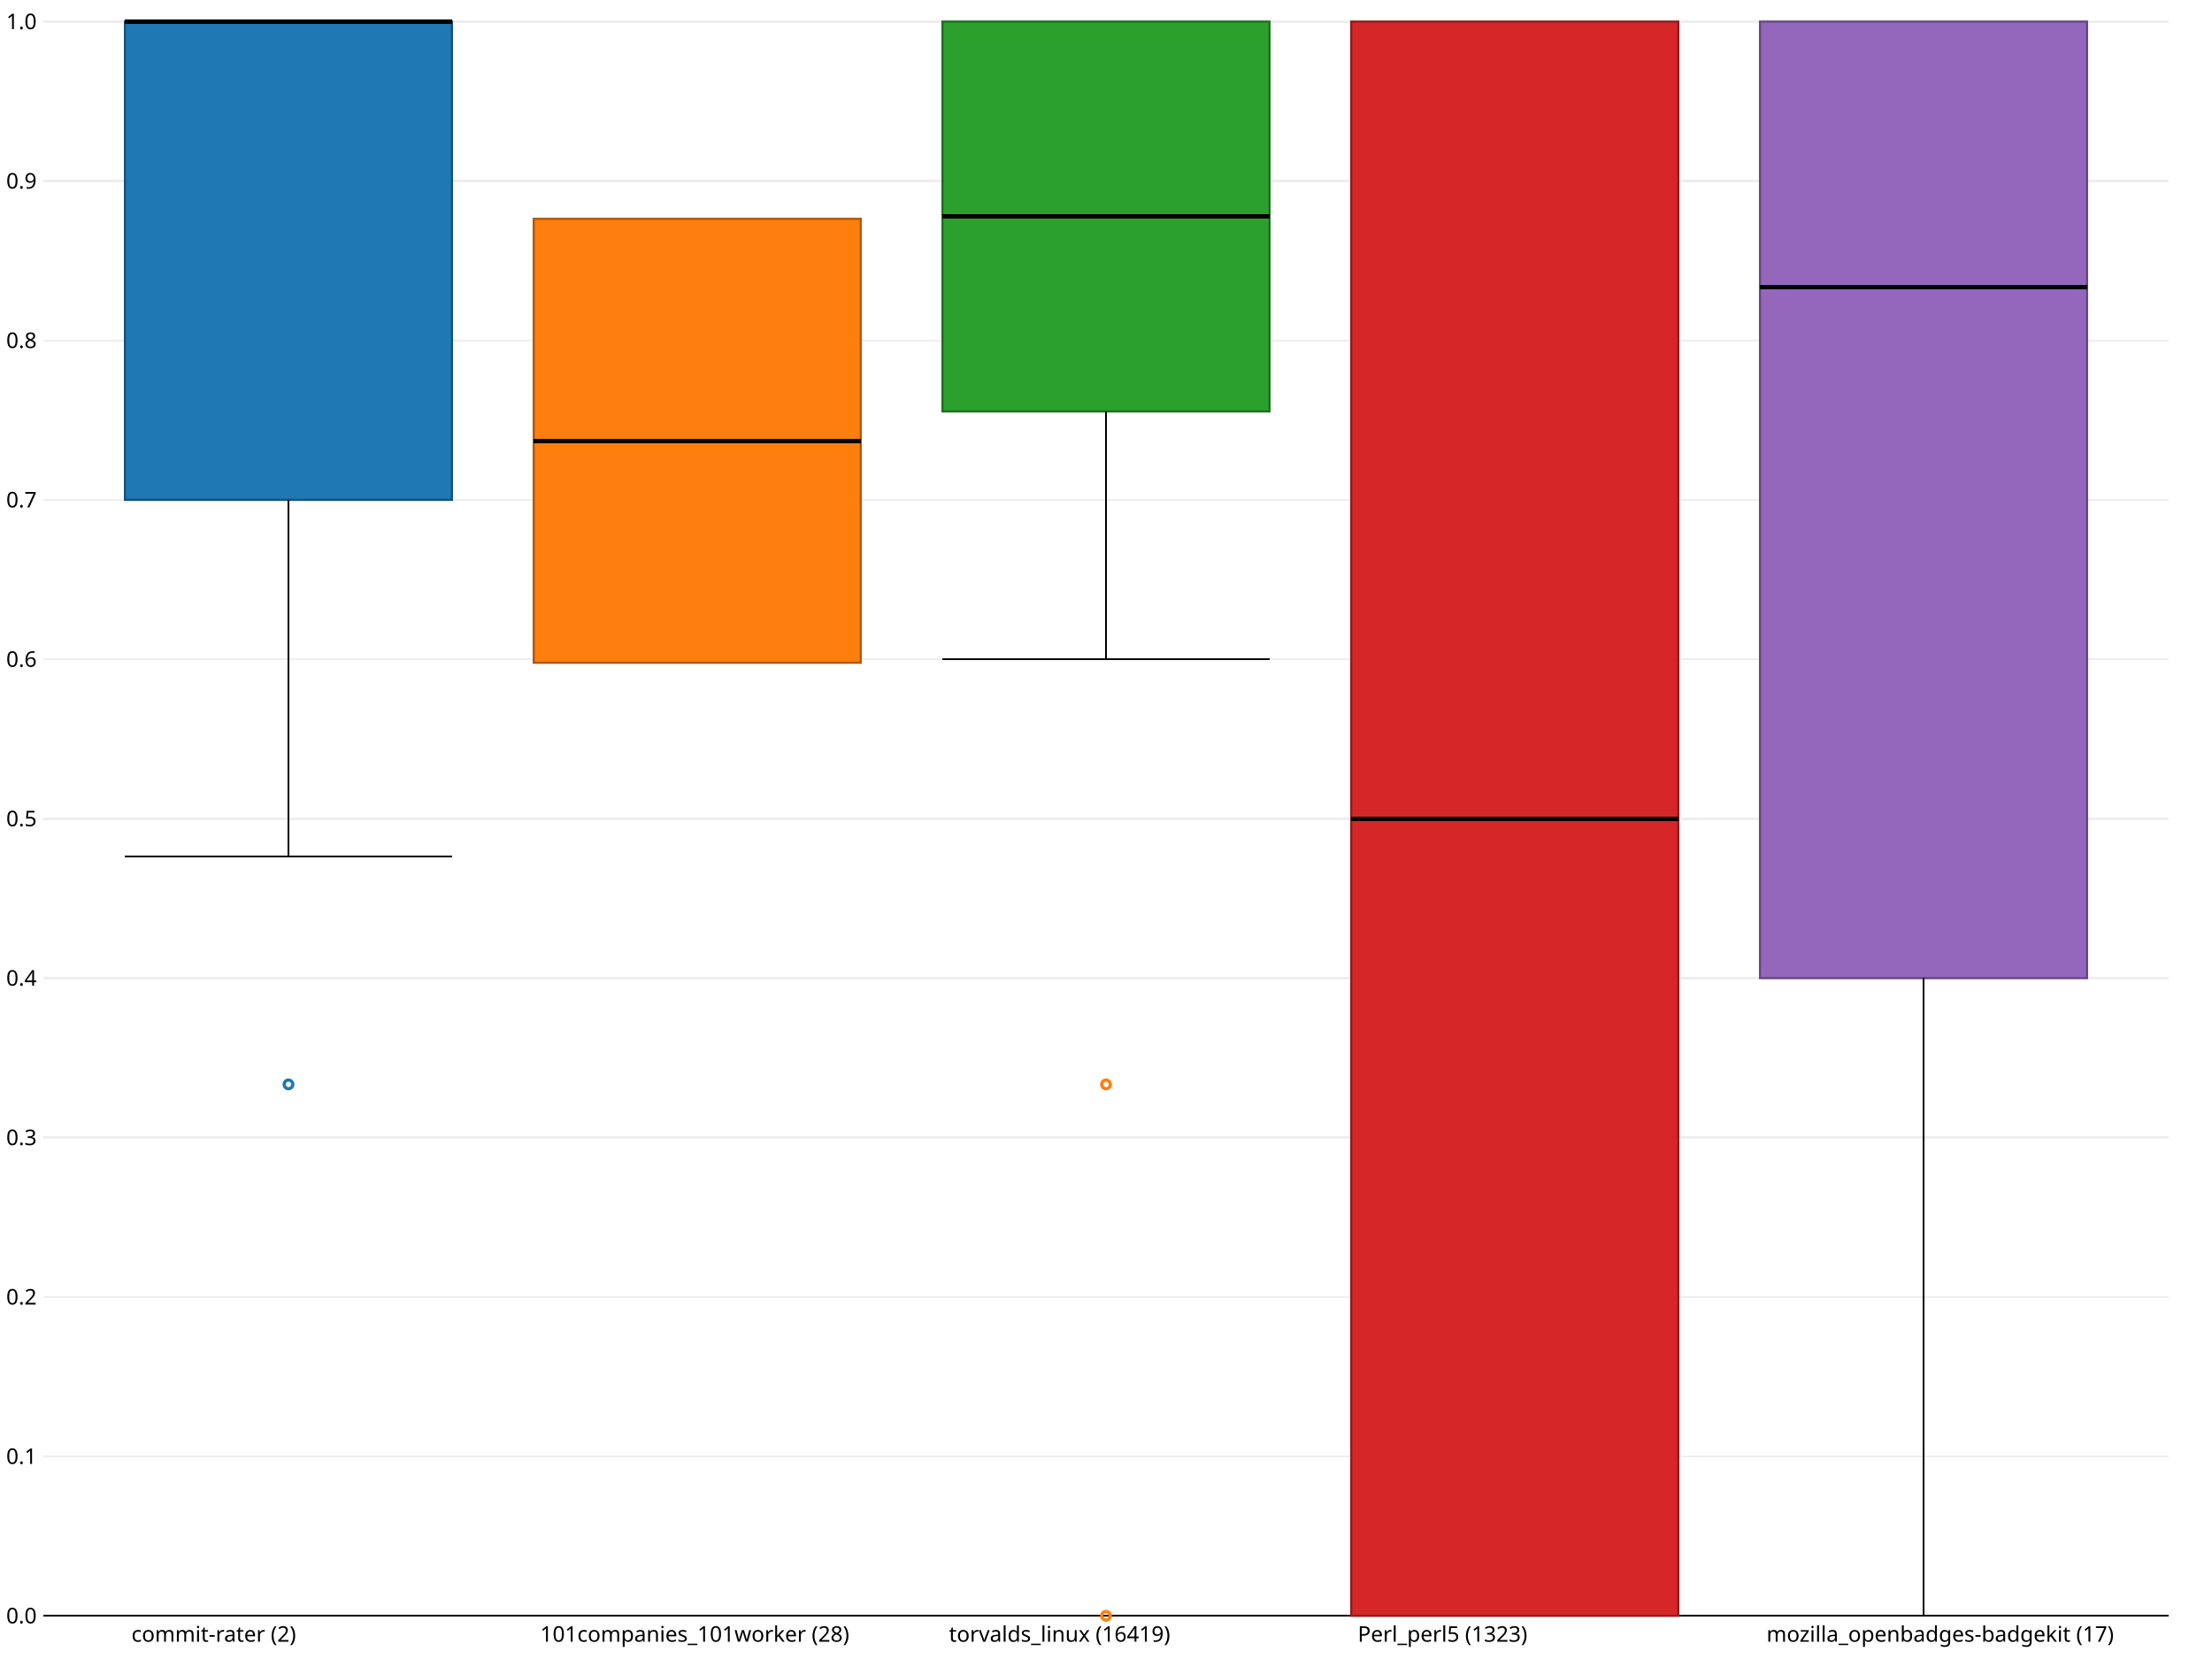
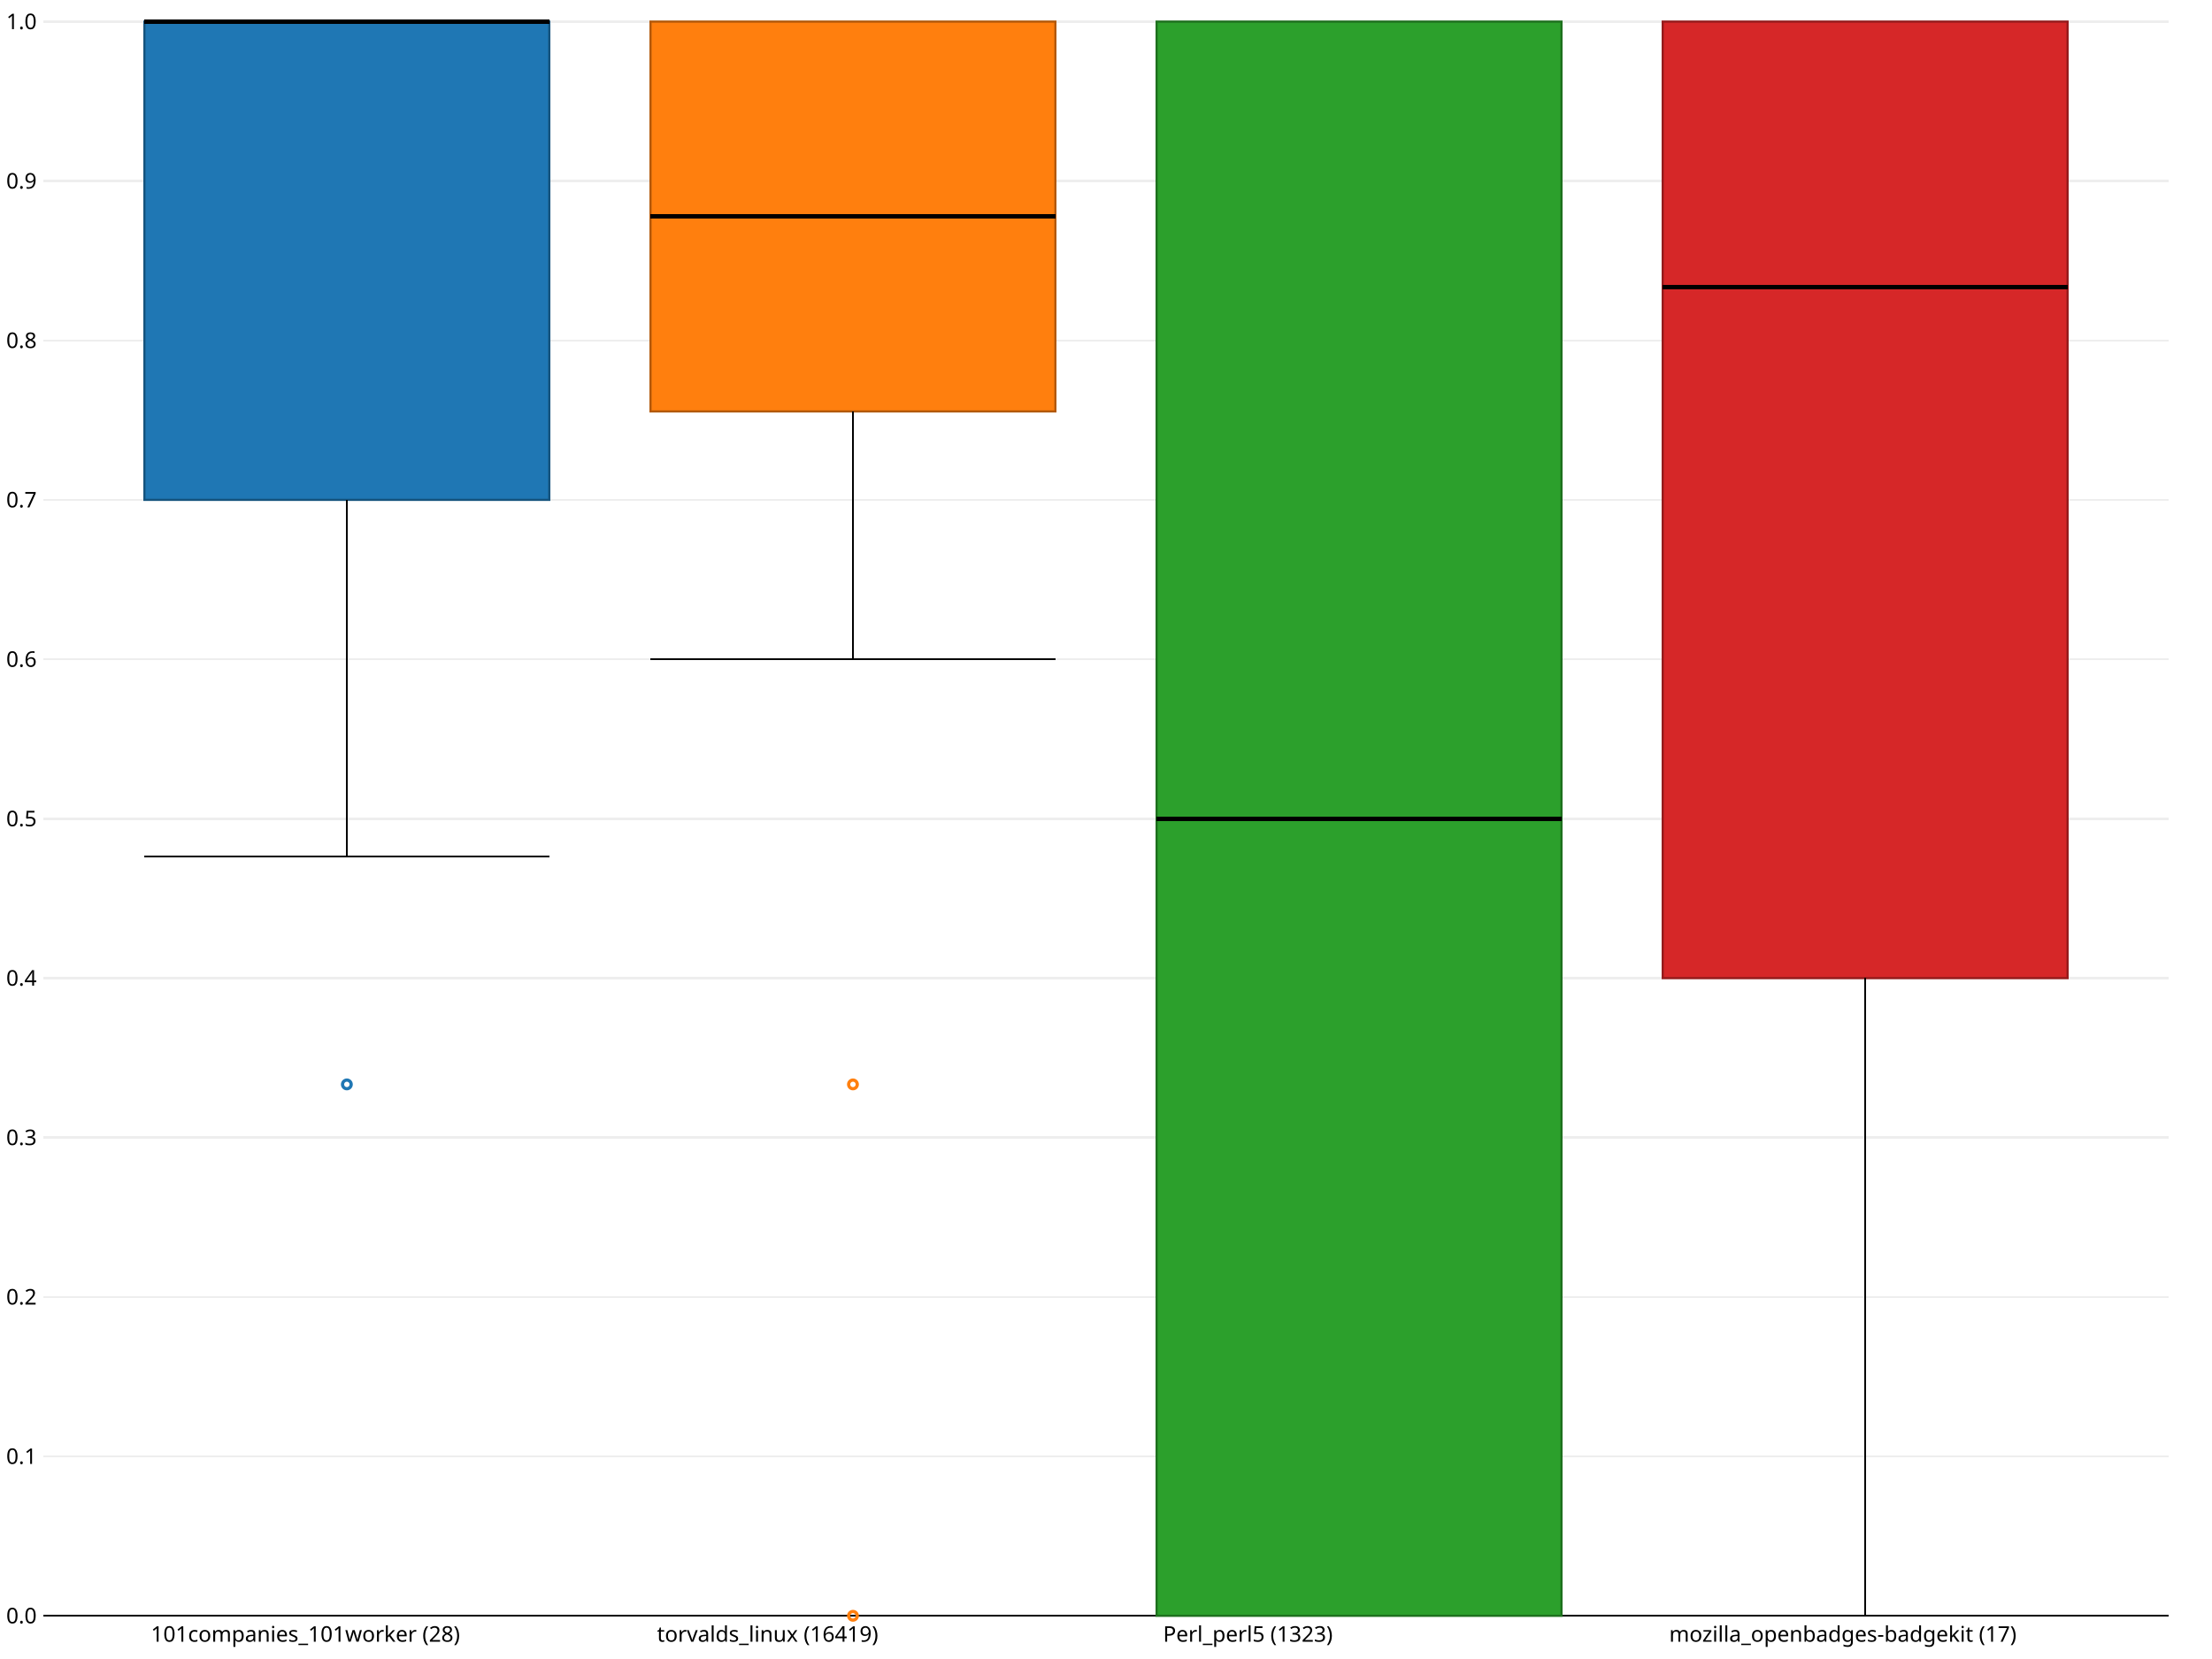
<svg xmlns="http://www.w3.org/2000/svg" xmlns:xlink="http://www.w3.org/1999/xlink" fill="none" font-family="sans-serif" font-size="10px" height="768" stroke="none" stroke-width="1.5" width="1024">
  <g transform="translate(20,10)">
    <line shape-rendering="crispEdges" stroke="rgb(0,0,0)" stroke-width="1" x1="0" x2="984" y1="738.0" y2="738.0" />
    <line shape-rendering="crispEdges" stroke="rgb(238,238,238)" stroke-width="1" x1="0" x2="984" y1="664.2" y2="664.2" />
    <line shape-rendering="crispEdges" stroke="rgb(238,238,238)" stroke-width="1" x1="0" x2="984" y1="590.4" y2="590.4" />
    <line shape-rendering="crispEdges" stroke="rgb(238,238,238)" stroke-width="1" x1="0" x2="984" y1="516.6" y2="516.6" />
    <line shape-rendering="crispEdges" stroke="rgb(238,238,238)" stroke-width="1" x1="0" x2="984" y1="442.8" y2="442.8" />
    <line shape-rendering="crispEdges" stroke="rgb(238,238,238)" stroke-width="1" x1="0" x2="984" y1="369.0" y2="369.0" />
    <line shape-rendering="crispEdges" stroke="rgb(238,238,238)" stroke-width="1" x1="0" x2="984" y1="295.2" y2="295.2" />
    <line shape-rendering="crispEdges" stroke="rgb(238,238,238)" stroke-width="1" x1="0" x2="984" y1="221.4" y2="221.4" />
    <line shape-rendering="crispEdges" stroke="rgb(238,238,238)" stroke-width="1" x1="0" x2="984" y1="147.6" y2="147.6" />
    <line shape-rendering="crispEdges" stroke="rgb(238,238,238)" stroke-width="1" x1="0" x2="984" y1="73.8" y2="73.8" />
    <line shape-rendering="crispEdges" stroke="rgb(238,238,238)" stroke-width="1" x1="0" x2="984" y1="0.0" y2="0.0" />
  </g>
  <g transform="translate(20,10)">
    <text dy=".35em" fill="rgb(0,0,0)" pointer-events="none" text-anchor="end" transform="translate(0,738.0)" x="-3">0.0</text>
    <text dy=".35em" fill="rgb(0,0,0)" pointer-events="none" text-anchor="end" transform="translate(0,664.2)" x="-3">0.1</text>
    <text dy=".35em" fill="rgb(0,0,0)" pointer-events="none" text-anchor="end" transform="translate(0,590.4)" x="-3">0.2</text>
    <text dy=".35em" fill="rgb(0,0,0)" pointer-events="none" text-anchor="end" transform="translate(0,516.6)" x="-3">0.3</text>
    <text dy=".35em" fill="rgb(0,0,0)" pointer-events="none" text-anchor="end" transform="translate(0,442.8)" x="-3">0.4</text>
    <text dy=".35em" fill="rgb(0,0,0)" pointer-events="none" text-anchor="end" transform="translate(0,369.0)" x="-3">0.5</text>
    <text dy=".35em" fill="rgb(0,0,0)" pointer-events="none" text-anchor="end" transform="translate(0,295.2)" x="-3">0.6</text>
    <text dy=".35em" fill="rgb(0,0,0)" pointer-events="none" text-anchor="end" transform="translate(0,221.4)" x="-3">0.7</text>
    <text dy=".35em" fill="rgb(0,0,0)" pointer-events="none" text-anchor="end" transform="translate(0,147.6)" x="-3">0.8</text>
    <text dy=".35em" fill="rgb(0,0,0)" pointer-events="none" text-anchor="end" transform="translate(0,73.8)" x="-3">0.9</text>
    <text dy=".35em" fill="rgb(0,0,0)" pointer-events="none" text-anchor="end" transform="translate(0,0.0)" x="-3">1.0</text>
  </g>
  <g transform="translate(20,10)">
    <line shape-rendering="crispEdges" stroke="rgb(0,0,0)" stroke-width="1" x1="0" x2="984" y1="738" y2="738" />
  </g>
  <g transform="translate(20,10)">
-     <text fill="rgb(0,0,0)" pointer-events="none" transform="translate(37.84615,753)" x="3" y="-3">commit-rater (2)</text>
-     <text fill="rgb(0,0,0)" pointer-events="none" transform="translate(227.0769,753)" x="3" y="-3">101companies_101worker (28)</text>
-     <text fill="rgb(0,0,0)" pointer-events="none" transform="translate(416.3077,753)" x="3" y="-3">torvalds_linux (16419)</text>
-     <text fill="rgb(0,0,0)" pointer-events="none" transform="translate(605.5385,753)" x="3" y="-3">Perl_perl5 (1323)</text>
-     <text fill="rgb(0,0,0)" pointer-events="none" transform="translate(794.7692,753)" x="3" y="-3">mozilla_openbadges-badgekit (17)</text>
+     <text fill="rgb(0,0,0)" pointer-events="none" transform="translate(46.85714,753)" x="3" y="-3">101companies_101worker (28)</text>
+     <text fill="rgb(0,0,0)" pointer-events="none" transform="translate(281.1429,753)" x="3" y="-3">torvalds_linux (16419)</text>
+     <text fill="rgb(0,0,0)" pointer-events="none" transform="translate(515.4286,753)" x="3" y="-3">Perl_perl5 (1323)</text>
+     <text fill="rgb(0,0,0)" pointer-events="none" transform="translate(749.7143,753)" x="3" y="-3">mozilla_openbadges-badgekit (17)</text>
  </g>
  <g transform="translate(20,10)">
-     <g transform="translate(37.84615,0)">
-       <rect fill="rgb(31,119,180)" height="221.4" stroke="rgb(21,83,125)" stroke-width="1.0" width="151.385" />
+     <g transform="translate(46.85714,0)">
+       <rect fill="rgb(31,119,180)" height="221.4" stroke="rgb(21,83,125)" stroke-width="1.0" width="187.429" />
    </g>
-     <g transform="translate(37.84615,0)">
-       <line shape-rendering="crispEdges" stroke="rgb(0,0,0)" stroke-width="2" x1="0.0" x2="151.385" y1="0.0" y2="0.0" />
+     <g transform="translate(46.85714,0)">
+       <line shape-rendering="crispEdges" stroke="rgb(0,0,0)" stroke-width="2" x1="0.0" x2="187.429" y1="0.0" y2="0.0" />
    </g>
-     <g transform="translate(37.84615,0)">
-       <line shape-rendering="crispEdges" stroke="rgb(0,0,0)" stroke-width="1" x1="0" x2="151.385" y1="386.571" y2="386.571" />
+     <g transform="translate(46.85714,0)">
+       <line shape-rendering="crispEdges" stroke="rgb(0,0,0)" stroke-width="1" x1="0" x2="187.429" y1="386.571" y2="386.571" />
    </g>
-     <g transform="translate(37.84615,0)">
-       <line shape-rendering="crispEdges" stroke="rgb(0,0,0)" stroke-width="1" x1="75.692" x2="75.692" y1="221.4" y2="386.571" />
+     <g transform="translate(46.85714,0)">
+       <line shape-rendering="crispEdges" stroke="rgb(0,0,0)" stroke-width="1" x1="93.714" x2="93.714" y1="221.4" y2="386.571" />
    </g>
-     <g transform="translate(37.84615,0)" />
-     <g transform="translate(37.84615,0)" />
-     <g transform="translate(37.84615,0)">
+     <g transform="translate(46.85714,0)" />
+     <g transform="translate(46.85714,0)" />
+     <g transform="translate(46.85714,0)">
      <a xlink:title="0.3333333333333333">
-         <circle cx="75.692" cy="492.0" fill="none" r="2.0" stroke="rgb(31,119,180)" />
+         <circle cx="93.714" cy="492.0" fill="none" r="2.0" stroke="rgb(31,119,180)" />
      </a>
    </g>
-     <g transform="translate(227.0769,0)">
-       <rect fill="rgb(255,127,14)" height="205.505" stroke="rgb(178,88,9)" stroke-width="1.0" width="151.385" y="91.299" />
+     <g transform="translate(281.1429,0)">
+       <rect fill="rgb(255,127,14)" height="180.466" stroke="rgb(178,88,9)" stroke-width="1.0" width="187.429" />
    </g>
-     <g transform="translate(227.0769,0)">
-       <line shape-rendering="crispEdges" stroke="rgb(0,0,0)" stroke-width="2" x1="0.0" x2="151.385" y1="194.052" y2="194.052" />
+     <g transform="translate(281.1429,0)">
+       <line shape-rendering="crispEdges" stroke="rgb(0,0,0)" stroke-width="2" x1="0.0" x2="187.429" y1="90.218" y2="90.218" />
    </g>
-     <g transform="translate(227.0769,0)" />
-     <g transform="translate(227.0769,0)" />
-     <g transform="translate(227.0769,0)" />
-     <g transform="translate(227.0769,0)" />
-     <g transform="translate(227.0769,0)" />
-     <g transform="translate(416.3077,0)">
-       <rect fill="rgb(44,160,44)" height="180.466" stroke="rgb(30,112,30)" stroke-width="1.0" width="151.385" />
+     <g transform="translate(281.1429,0)">
+       <line shape-rendering="crispEdges" stroke="rgb(0,0,0)" stroke-width="1" x1="0" x2="187.429" y1="295.2" y2="295.2" />
    </g>
-     <g transform="translate(416.3077,0)">
-       <line shape-rendering="crispEdges" stroke="rgb(0,0,0)" stroke-width="2" x1="0.0" x2="151.385" y1="90.218" y2="90.218" />
+     <g transform="translate(281.1429,0)">
+       <line shape-rendering="crispEdges" stroke="rgb(0,0,0)" stroke-width="1" x1="93.714" x2="93.714" y1="180.466" y2="295.2" />
    </g>
-     <g transform="translate(416.3077,0)">
-       <line shape-rendering="crispEdges" stroke="rgb(0,0,0)" stroke-width="1" x1="0" x2="151.385" y1="295.2" y2="295.2" />
-     </g>
-     <g transform="translate(416.3077,0)">
-       <line shape-rendering="crispEdges" stroke="rgb(0,0,0)" stroke-width="1" x1="75.692" x2="75.692" y1="180.466" y2="295.2" />
-     </g>
-     <g transform="translate(416.3077,0)" />
-     <g transform="translate(416.3077,0)" />
-     <g transform="translate(416.3077,0)">
+     <g transform="translate(281.1429,0)" />
+     <g transform="translate(281.1429,0)" />
+     <g transform="translate(281.1429,0)">
      <a xlink:title="0.0">
-         <circle cx="75.692" cy="738.0" fill="none" r="2.0" stroke="rgb(255,127,14)" />
+         <circle cx="93.714" cy="738.0" fill="none" r="2.0" stroke="rgb(255,127,14)" />
      </a>
      <a xlink:title="0.3333333333333333">
-         <circle cx="75.692" cy="492.0" fill="none" r="2.0" stroke="rgb(255,127,14)" />
+         <circle cx="93.714" cy="492.0" fill="none" r="2.0" stroke="rgb(255,127,14)" />
      </a>
    </g>
-     <g transform="translate(605.5385,0)">
-       <rect fill="rgb(214,39,40)" height="738.0" stroke="rgb(149,27,28)" stroke-width="1.0" width="151.385" />
+     <g transform="translate(515.4286,0)">
+       <rect fill="rgb(44,160,44)" height="738.0" stroke="rgb(30,112,30)" stroke-width="1.0" width="187.429" />
    </g>
-     <g transform="translate(605.5385,0)">
-       <line shape-rendering="crispEdges" stroke="rgb(0,0,0)" stroke-width="2" x1="0.0" x2="151.385" y1="369.0" y2="369.0" />
+     <g transform="translate(515.4286,0)">
+       <line shape-rendering="crispEdges" stroke="rgb(0,0,0)" stroke-width="2" x1="0.0" x2="187.429" y1="369.0" y2="369.0" />
    </g>
-     <g transform="translate(605.5385,0)" />
-     <g transform="translate(605.5385,0)" />
-     <g transform="translate(605.5385,0)" />
-     <g transform="translate(605.5385,0)" />
-     <g transform="translate(605.5385,0)" />
-     <g transform="translate(794.7692,0)">
-       <rect fill="rgb(148,103,189)" height="442.8" stroke="rgb(103,72,132)" stroke-width="1.0" width="151.385" />
+     <g transform="translate(515.4286,0)" />
+     <g transform="translate(515.4286,0)" />
+     <g transform="translate(515.4286,0)" />
+     <g transform="translate(515.4286,0)" />
+     <g transform="translate(515.4286,0)" />
+     <g transform="translate(749.7143,0)">
+       <rect fill="rgb(214,39,40)" height="442.8" stroke="rgb(149,27,28)" stroke-width="1.0" width="187.429" />
    </g>
-     <g transform="translate(794.7692,0)">
-       <line shape-rendering="crispEdges" stroke="rgb(0,0,0)" stroke-width="2" x1="0.0" x2="151.385" y1="123.0" y2="123.0" />
+     <g transform="translate(749.7143,0)">
+       <line shape-rendering="crispEdges" stroke="rgb(0,0,0)" stroke-width="2" x1="0.0" x2="187.429" y1="123.0" y2="123.0" />
    </g>
-     <g transform="translate(794.7692,0)">
-       <line shape-rendering="crispEdges" stroke="rgb(0,0,0)" stroke-width="1" x1="0" x2="151.385" y1="738.0" y2="738.0" />
+     <g transform="translate(749.7143,0)">
+       <line shape-rendering="crispEdges" stroke="rgb(0,0,0)" stroke-width="1" x1="0" x2="187.429" y1="738.0" y2="738.0" />
    </g>
-     <g transform="translate(794.7692,0)">
-       <line shape-rendering="crispEdges" stroke="rgb(0,0,0)" stroke-width="1" x1="75.692" x2="75.692" y1="442.8" y2="738.0" />
+     <g transform="translate(749.7143,0)">
+       <line shape-rendering="crispEdges" stroke="rgb(0,0,0)" stroke-width="1" x1="93.714" x2="93.714" y1="442.8" y2="738.0" />
    </g>
-     <g transform="translate(794.7692,0)" />
-     <g transform="translate(794.7692,0)" />
-     <g transform="translate(794.7692,0)" />
+     <g transform="translate(749.7143,0)" />
+     <g transform="translate(749.7143,0)" />
+     <g transform="translate(749.7143,0)" />
  </g>
</svg>
